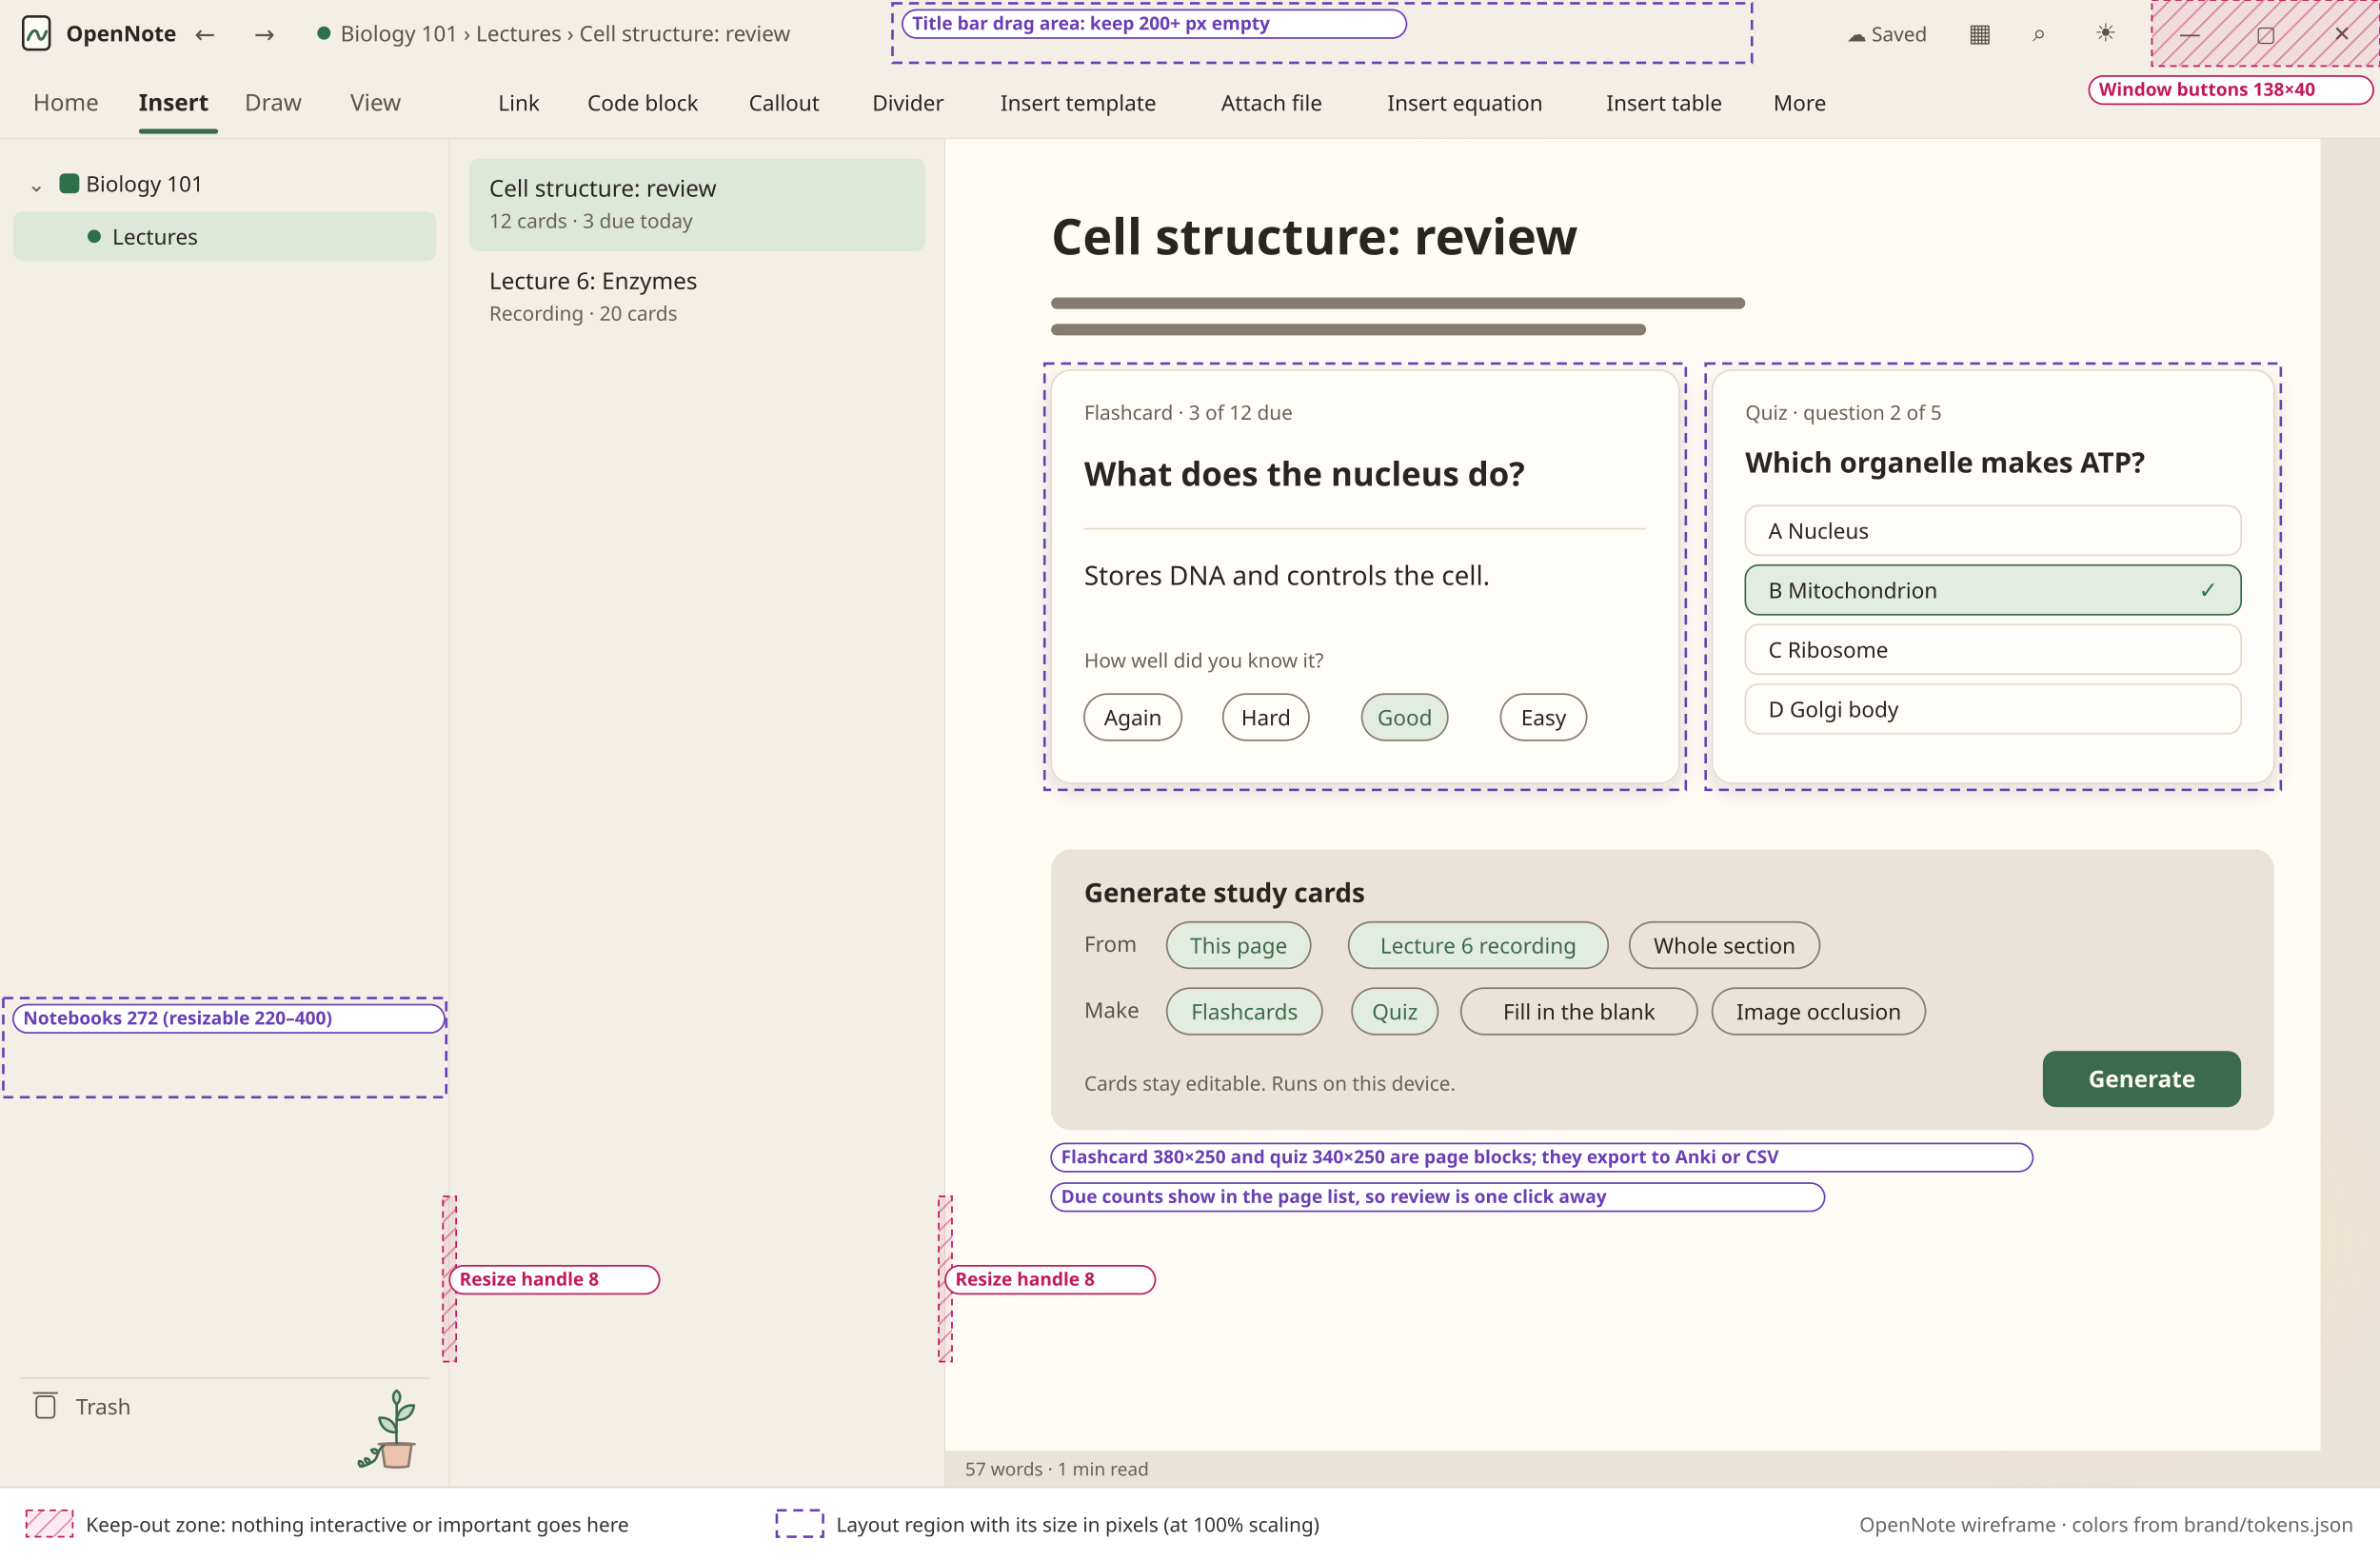
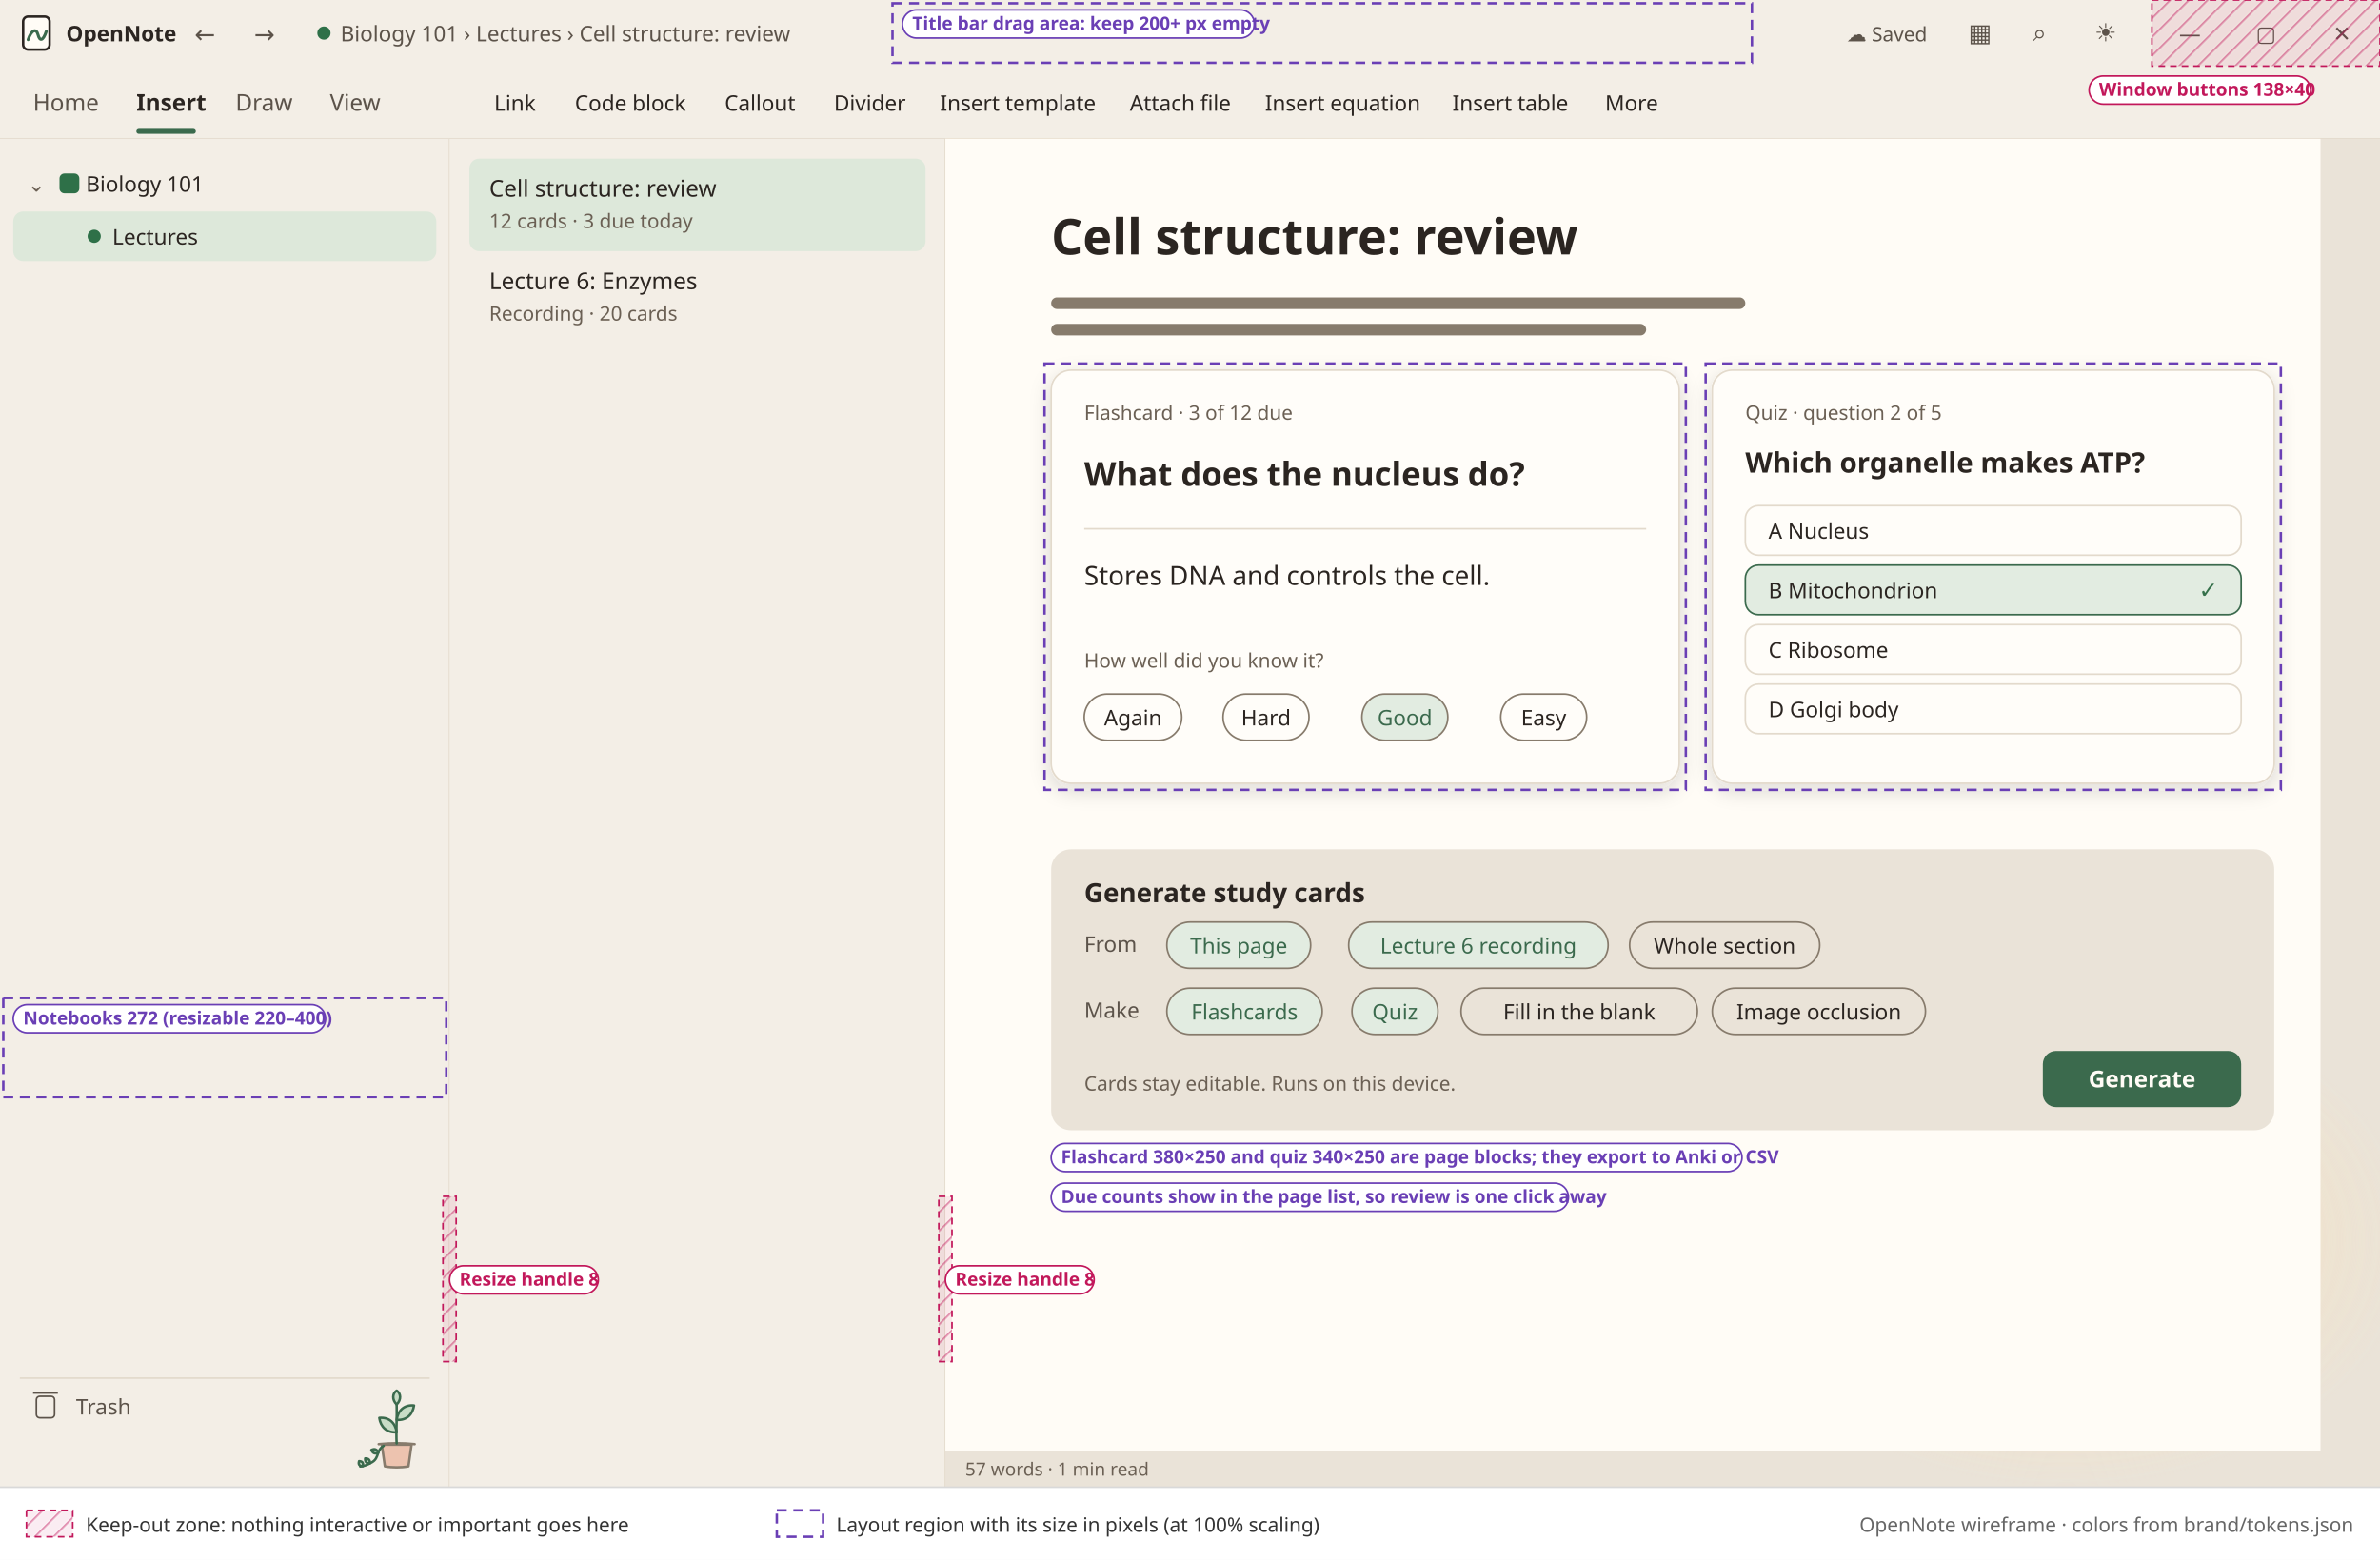
<svg xmlns="http://www.w3.org/2000/svg" viewBox="0 0 1440 944" width="1440" height="944" role="img">
  <defs>
    <pattern id="hatch" width="8" height="8" patternUnits="userSpaceOnUse" patternTransform="rotate(45)">
      <rect width="8" height="8" fill="#C2185B" fill-opacity="0.08" />
      <line x1="0" y1="0" x2="0" y2="8" stroke="#C2185B" stroke-opacity="0.45" stroke-width="2" />
    </pattern>
    <filter id="shadow" x="-10%" y="-10%" width="120%" height="130%">
      <feDropShadow dx="0" dy="4" stdDeviation="6" flood-color="#2B2521" flood-opacity="0.16" />
    </filter>
  </defs>
  <rect x="0" y="0" width="1440" height="900" rx="0" fill="#F3EEE6" />
  <rect x="0" y="0" width="1440" height="40" rx="0" fill="#F3EEE6" />
  <rect x="14" y="10" width="16" height="20" rx="3" fill="#FFFCF6" stroke="#2B2521" stroke-width="1.5" />
  <path d="M17 24c2-6 5-7 6-3s3 4 5-2" fill="none" stroke-linecap="round" stroke-linejoin="round" stroke="#3B6A4D" stroke-width="1.8" />
  <text x="40" y="25" font-size="13" font-weight="600" fill="#2B2521" text-anchor="start" font-family="'Atkinson Hyperlegible Next', 'Segoe UI', system-ui, sans-serif">OpenNote</text>
  <text x="124" y="26" font-size="15" font-weight="400" fill="#5C534A" text-anchor="middle" font-family="'Atkinson Hyperlegible Next', 'Segoe UI', system-ui, sans-serif">←</text>
  <text x="160" y="26" font-size="15" font-weight="400" fill="#5C534A" text-anchor="middle" font-family="'Atkinson Hyperlegible Next', 'Segoe UI', system-ui, sans-serif">→</text>
  <circle cx="196" cy="20" r="4" fill="#2E7048" />
  <text x="206" y="25" font-size="13" font-weight="400" fill="#5C534A" text-anchor="start" font-family="'Atkinson Hyperlegible Next', 'Segoe UI', system-ui, sans-serif">Biology 101  ›  Lectures  ›  Cell structure: review</text>
  <text x="1166" y="25" font-size="12" font-weight="400" fill="#5C534A" text-anchor="end" font-family="'Atkinson Hyperlegible Next', 'Segoe UI', system-ui, sans-serif">☁ Saved</text>
  <text x="1198" y="25" font-size="15" font-weight="400" fill="#5C534A" text-anchor="middle" font-family="'Atkinson Hyperlegible Next', 'Segoe UI', system-ui, sans-serif">▦</text>
  <text x="1234" y="25" font-size="15" font-weight="400" fill="#5C534A" text-anchor="middle" font-family="'Atkinson Hyperlegible Next', 'Segoe UI', system-ui, sans-serif">⌕</text>
  <text x="1274" y="25" font-size="15" font-weight="400" fill="#5C534A" text-anchor="middle" font-family="'Atkinson Hyperlegible Next', 'Segoe UI', system-ui, sans-serif">☀</text>
  <text x="1325" y="25" font-size="13" font-weight="400" fill="#5C534A" text-anchor="middle" font-family="'Atkinson Hyperlegible Next', 'Segoe UI', system-ui, sans-serif">—</text>
  <text x="1371" y="25" font-size="13" font-weight="400" fill="#5C534A" text-anchor="middle" font-family="'Atkinson Hyperlegible Next', 'Segoe UI', system-ui, sans-serif">▢</text>
  <text x="1417" y="25" font-size="13" font-weight="400" fill="#5C534A" text-anchor="middle" font-family="'Atkinson Hyperlegible Next', 'Segoe UI', system-ui, sans-serif">✕</text>
  <rect x="0" y="40" width="1440" height="44" rx="0" fill="#F3EEE6" />
  <line x1="0" y1="84" x2="1440" y2="84" stroke="#E3DACC" />
  <text x="20" y="67" font-size="14" font-weight="400" fill="#5C534A" text-anchor="start" font-family="'Atkinson Hyperlegible Next', 'Segoe UI', system-ui, sans-serif">Home</text>
-   <text x="84" y="67" font-size="14" font-weight="600" fill="#2B2521" text-anchor="start" font-family="'Atkinson Hyperlegible Next', 'Segoe UI', system-ui, sans-serif">Insert</text>
-   <rect x="84" y="78" width="48" height="3" rx="1.5" fill="#3B6A4D" />
-   <text x="148" y="67" font-size="14" font-weight="400" fill="#5C534A" text-anchor="start" font-family="'Atkinson Hyperlegible Next', 'Segoe UI', system-ui, sans-serif">Draw</text>
-   <text x="212" y="67" font-size="14" font-weight="400" fill="#5C534A" text-anchor="start" font-family="'Atkinson Hyperlegible Next', 'Segoe UI', system-ui, sans-serif">View</text>
-   <g data-fit="6" data-center="both">
-     <rect x="290" y="48" width="48" height="28" rx="8" fill="none" />
-     <text x="314" y="67" font-size="13" font-weight="400" fill="#2B2521" text-anchor="middle" font-family="'Atkinson Hyperlegible Next', 'Segoe UI', system-ui, sans-serif">Link</text>
-   </g>
-   <g data-fit="6" data-center="both">
-     <rect x="344" y="48" width="90" height="28" rx="8" fill="none" />
-     <text x="389" y="67" font-size="13" font-weight="400" fill="#2B2521" text-anchor="middle" font-family="'Atkinson Hyperlegible Next', 'Segoe UI', system-ui, sans-serif">Code block</text>
-   </g>
-   <g data-fit="6" data-center="both">
-     <rect x="440" y="48" width="69" height="28" rx="8" fill="none" />
-     <text x="474.5" y="67" font-size="13" font-weight="400" fill="#2B2521" text-anchor="middle" font-family="'Atkinson Hyperlegible Next', 'Segoe UI', system-ui, sans-serif">Callout</text>
-   </g>
-   <g data-fit="6" data-center="both">
-     <rect x="515" y="48" width="69" height="28" rx="8" fill="none" />
-     <text x="549.5" y="67" font-size="13" font-weight="400" fill="#2B2521" text-anchor="middle" font-family="'Atkinson Hyperlegible Next', 'Segoe UI', system-ui, sans-serif">Divider</text>
-   </g>
-   <g data-fit="6" data-center="both">
-     <rect x="590" y="48" width="125" height="28" rx="8" fill="none" />
-     <text x="652.5" y="67" font-size="13" font-weight="400" fill="#2B2521" text-anchor="middle" font-family="'Atkinson Hyperlegible Next', 'Segoe UI', system-ui, sans-serif">Insert template</text>
-   </g>
-   <g data-fit="6" data-center="both">
-     <rect x="721" y="48" width="97" height="28" rx="8" fill="none" />
-     <text x="769.5" y="67" font-size="13" font-weight="400" fill="#2B2521" text-anchor="middle" font-family="'Atkinson Hyperlegible Next', 'Segoe UI', system-ui, sans-serif">Attach file</text>
-   </g>
-   <g data-fit="6" data-center="both">
-     <rect x="824" y="48" width="125" height="28" rx="8" fill="none" />
-     <text x="886.5" y="67" font-size="13" font-weight="400" fill="#2B2521" text-anchor="middle" font-family="'Atkinson Hyperlegible Next', 'Segoe UI', system-ui, sans-serif">Insert equation</text>
-   </g>
-   <g data-fit="6" data-center="both">
-     <rect x="955" y="48" width="104" height="28" rx="8" fill="none" />
-     <text x="1007" y="67" font-size="13" font-weight="400" fill="#2B2521" text-anchor="middle" font-family="'Atkinson Hyperlegible Next', 'Segoe UI', system-ui, sans-serif">Insert table</text>
-   </g>
-   <g data-fit="6" data-center="both">
-     <rect x="1065" y="48" width="48" height="28" rx="8" fill="none" />
-     <text x="1089" y="67" font-size="13" font-weight="400" fill="#2B2521" text-anchor="middle" font-family="'Atkinson Hyperlegible Next', 'Segoe UI', system-ui, sans-serif">More</text>
+   <text x="82.5" y="67" font-size="14" font-weight="600" fill="#2B2521" text-anchor="start" font-family="'Atkinson Hyperlegible Next', 'Segoe UI', system-ui, sans-serif">Insert</text>
+   <rect x="82.5" y="78" width="36" height="3" rx="1.5" fill="#3B6A4D" />
+   <text x="142.5" y="67" font-size="14" font-weight="400" fill="#5C534A" text-anchor="start" font-family="'Atkinson Hyperlegible Next', 'Segoe UI', system-ui, sans-serif">Draw</text>
+   <text x="199.6" y="67" font-size="14" font-weight="400" fill="#5C534A" text-anchor="start" font-family="'Atkinson Hyperlegible Next', 'Segoe UI', system-ui, sans-serif">View</text>
+   <g data-fit="6" data-center="both">
+     <rect x="290" y="48" width="43.1" height="28" rx="8" fill="none" />
+     <text x="311.55" y="67" font-size="13" font-weight="400" fill="#2B2521" text-anchor="middle" font-family="'Atkinson Hyperlegible Next', 'Segoe UI', system-ui, sans-serif">Link</text>
+   </g>
+   <g data-fit="6" data-center="both">
+     <rect x="339.1" y="48" width="84.6" height="28" rx="8" fill="none" />
+     <text x="381.4" y="67" font-size="13" font-weight="400" fill="#2B2521" text-anchor="middle" font-family="'Atkinson Hyperlegible Next', 'Segoe UI', system-ui, sans-serif">Code block</text>
+   </g>
+   <g data-fit="6" data-center="both">
+     <rect x="429.7" y="48" width="60.3" height="28" rx="8" fill="none" />
+     <text x="459.85" y="67" font-size="13" font-weight="400" fill="#2B2521" text-anchor="middle" font-family="'Atkinson Hyperlegible Next', 'Segoe UI', system-ui, sans-serif">Callout</text>
+   </g>
+   <g data-fit="6" data-center="both">
+     <rect x="496" y="48" width="60.6" height="28" rx="8" fill="none" />
+     <text x="526.3" y="67" font-size="13" font-weight="400" fill="#2B2521" text-anchor="middle" font-family="'Atkinson Hyperlegible Next', 'Segoe UI', system-ui, sans-serif">Divider</text>
+   </g>
+   <g data-fit="6" data-center="both">
+     <rect x="562.6" y="48" width="106.6" height="28" rx="8" fill="none" />
+     <text x="615.9" y="67" font-size="13" font-weight="400" fill="#2B2521" text-anchor="middle" font-family="'Atkinson Hyperlegible Next', 'Segoe UI', system-ui, sans-serif">Insert template</text>
+   </g>
+   <g data-fit="6" data-center="both">
+     <rect x="675.2" y="48" width="77.9" height="28" rx="8" fill="none" />
+     <text x="714.15" y="67" font-size="13" font-weight="400" fill="#2B2521" text-anchor="middle" font-family="'Atkinson Hyperlegible Next', 'Segoe UI', system-ui, sans-serif">Attach file</text>
+   </g>
+   <g data-fit="6" data-center="both">
+     <rect x="759.1" y="48" width="106.6" height="28" rx="8" fill="none" />
+     <text x="812.4" y="67" font-size="13" font-weight="400" fill="#2B2521" text-anchor="middle" font-family="'Atkinson Hyperlegible Next', 'Segoe UI', system-ui, sans-serif">Insert equation</text>
+   </g>
+   <g data-fit="6" data-center="both">
+     <rect x="871.7" y="48" width="84.2" height="28" rx="8" fill="none" />
+     <text x="913.8" y="67" font-size="13" font-weight="400" fill="#2B2521" text-anchor="middle" font-family="'Atkinson Hyperlegible Next', 'Segoe UI', system-ui, sans-serif">Insert table</text>
+   </g>
+   <g data-fit="6" data-center="both">
+     <rect x="961.9" y="48" width="50.6" height="28" rx="8" fill="none" />
+     <text x="987.2" y="67" font-size="13" font-weight="400" fill="#2B2521" text-anchor="middle" font-family="'Atkinson Hyperlegible Next', 'Segoe UI', system-ui, sans-serif">More</text>
  </g>
  <rect x="0" y="84" width="272" height="816" rx="0" fill="#F3EEE6" />
  <line x1="272" y1="84" x2="272" y2="900" stroke="#E3DACC" />
  <text x="22" y="116" font-size="13" font-weight="400" fill="#6B6054" text-anchor="middle" font-family="'Atkinson Hyperlegible Next', 'Segoe UI', system-ui, sans-serif">⌄</text>
  <rect x="36" y="105" width="12" height="12" rx="3" fill="#2E7048" />
  <text x="52" y="116" font-size="13" font-weight="400" fill="#2B2521" text-anchor="start" font-family="'Atkinson Hyperlegible Next', 'Segoe UI', system-ui, sans-serif">Biology 101</text>
  <rect x="8" y="128" width="256" height="30" rx="6" fill="#DDE8DA" />
  <circle cx="57" cy="143" r="4" fill="#2E7048" />
  <text x="68" y="148" font-size="13" font-weight="400" fill="#2B2521" text-anchor="start" font-family="'Atkinson Hyperlegible Next', 'Segoe UI', system-ui, sans-serif">Lectures</text>
  <line x1="12" y1="834" x2="260" y2="834" stroke="#E3DACC" />
  <rect x="22" y="845" width="11" height="13" rx="2" fill="none" stroke="#5C534A" stroke-width="1" />
  <line x1="20" y1="843" x2="35" y2="843" stroke="#5C534A" />
  <text x="46" y="856" font-size="13" font-weight="400" fill="#5C534A" text-anchor="start" font-family="'Atkinson Hyperlegible Next', 'Segoe UI', system-ui, sans-serif">Trash</text>
  <g data-part="plant-pot" fill="none" stroke="#877B6C" stroke-linecap="round" stroke-linejoin="round">
    <g data-part="plant" transform="translate(216 840.5063) scale(0.75)" stroke-width="2">
      <path d="M20 45H44L41.5 62.5C36 63.6 28 63.6 22.5 62.5Z" fill="#EDC3AF" data-part="pot" />
      <path d="M17.5 44.6C28 43.6 37 43.6 46.5 44.6" />
      <path d="M32 44C31.4 34 32.4 23 32 12" stroke="#3B6A4D" />
      <path d="M21.5 46C15.5 49.5 18 55.6 12.4 59 9 61 6 62.4 2.6 62.6" stroke="#3B6A4D" />
      <path d="M32 35C24 35.6 19 30.6 18 23.4 26 22.6 31 27.6 32 35Z" fill="#C8DCC6" stroke="#3B6A4D" />
      <path d="M32 25C40 25.6 45 20.6 46 13.4 38 12.6 33 17.6 32 25Z" fill="#C8DCC6" stroke="#3B6A4D" />
      <path d="M32 12.6C28 8.6 28.6 3.6 32 1.4 35.4 3.6 36 8.6 32 12.6Z" fill="#C8DCC6" stroke="#3B6A4D" />
      <path d="M17.2 51.4Q15.5 47.4 11.6 49.3Q13.3 53.4 17.2 51.4Z" fill="#C8DCC6" stroke="#3B6A4D" />
      <path d="M10.4 60.1Q10.7 56 6.6 56.1Q6.3 60.2 10.4 60.1Z" fill="#C8DCC6" stroke="#3B6A4D" />
      <path d="M4.6 62.4Q5.8 58.5 1.7 58.3Q0.5 62.2 4.6 62.4Z" fill="#C8DCC6" stroke="#3B6A4D" />
    </g>
  </g>
  <rect x="272" y="84" width="300" height="816" rx="0" fill="#F3EEE6" />
  <line x1="572" y1="84" x2="572" y2="900" stroke="#E3DACC" />
  <rect x="284" y="96" width="276" height="56" rx="6" fill="#DDE8DA" />
  <text x="296" y="119" font-size="14" font-weight="500" fill="#2B2521" text-anchor="start" font-family="'Atkinson Hyperlegible Next', 'Segoe UI', system-ui, sans-serif">Cell structure: review</text>
  <text x="296" y="138" font-size="12" font-weight="400" fill="#6B6054" text-anchor="start" font-family="'Atkinson Hyperlegible Next', 'Segoe UI', system-ui, sans-serif">12 cards · 3 due today</text>
  <text x="296" y="175" font-size="14" font-weight="500" fill="#2B2521" text-anchor="start" font-family="'Atkinson Hyperlegible Next', 'Segoe UI', system-ui, sans-serif">Lecture 6: Enzymes</text>
  <text x="296" y="194" font-size="12" font-weight="400" fill="#6B6054" text-anchor="start" font-family="'Atkinson Hyperlegible Next', 'Segoe UI', system-ui, sans-serif">Recording · 20 cards</text>
  <defs>
    <radialGradient id="ambient9" cx="0" cy="0" r="1" gradientUnits="userSpaceOnUse" gradientTransform="translate(572 84) scale(608 653)">
      <stop offset="0" stop-color="#FFF0D4" />
      <stop offset="1" stop-color="#FFF0D4" stop-opacity="0" />
    </radialGradient>
    <radialGradient id="ambient9p">
      <stop offset="0" stop-color="#FCE4B8" />
      <stop offset="1" stop-color="#FCE4B8" stop-opacity="0" />
    </radialGradient>
  </defs>
  <rect x="572" y="84" width="868" height="816" rx="0" fill="#EAE3D8" />
  <rect x="572" y="84" width="868" height="816" fill="url(#ambient9)" />
  <ellipse cx="1250" cy="750" rx="210" ry="150" fill="url(#ambient9p)" opacity="0.9" />
  <rect x="572" y="84" width="832" height="794" rx="0" fill="#FFFCF6" />
  <text x="584" y="893" font-size="11" font-weight="400" fill="#6B6054" text-anchor="start" font-family="'Atkinson Hyperlegible Next', 'Segoe UI', system-ui, sans-serif">57 words · 1 min read</text>
  <text x="636" y="154" font-size="30" font-weight="600" fill="#2B2521" text-anchor="start" font-family="'Atkinson Hyperlegible Next', 'Segoe UI', system-ui, sans-serif">Cell structure: review</text>
  <rect x="636" y="180" width="420" height="7" rx="3.5" fill="#877B6C" />
  <rect x="636" y="196" width="360" height="7" rx="3.5" fill="#877B6C" />
  <rect x="636" y="224" width="380" height="250" rx="12" fill="#FFFDF9" stroke="#E3DACC" stroke-width="1" filter="url(#shadow)" />
  <text x="656" y="254" font-size="12" font-weight="400" fill="#6B6054" text-anchor="start" font-family="'Atkinson Hyperlegible Next', 'Segoe UI', system-ui, sans-serif">Flashcard · 3 of 12 due</text>
  <text x="656" y="294" font-size="20" font-weight="600" fill="#2B2521" text-anchor="start" font-family="'Atkinson Hyperlegible Next', 'Segoe UI', system-ui, sans-serif">What does the nucleus do?</text>
  <line x1="656" y1="320" x2="996" y2="320" stroke="#E3DACC" />
  <text x="656" y="354" font-size="16" font-weight="400" fill="#2B2521" text-anchor="start" font-family="'Atkinson Hyperlegible Next', 'Segoe UI', system-ui, sans-serif">Stores DNA and controls the cell.</text>
  <text x="656" y="404" font-size="12" font-weight="400" fill="#6B6054" text-anchor="start" font-family="'Atkinson Hyperlegible Next', 'Segoe UI', system-ui, sans-serif">How well did you know it?</text>
  <g data-fit="6" data-center="both">
    <rect x="656" y="420" width="59" height="28" rx="14" fill="none" stroke="#877B6C" stroke-width="1" />
    <text x="685.5" y="439" font-size="13" font-weight="400" fill="#2B2521" text-anchor="middle" font-family="'Atkinson Hyperlegible Next', 'Segoe UI', system-ui, sans-serif">Again</text>
  </g>
  <g data-fit="6" data-center="both">
    <rect x="740" y="420" width="52" height="28" rx="14" fill="none" stroke="#877B6C" stroke-width="1" />
    <text x="766" y="439" font-size="13" font-weight="400" fill="#2B2521" text-anchor="middle" font-family="'Atkinson Hyperlegible Next', 'Segoe UI', system-ui, sans-serif">Hard</text>
  </g>
  <g data-fit="6" data-center="both">
    <rect x="824" y="420" width="52" height="28" rx="14" fill="#E2ECE1" stroke="#877B6C" stroke-width="1" />
    <text x="850" y="439" font-size="13" font-weight="400" fill="#3B6A4D" text-anchor="middle" font-family="'Atkinson Hyperlegible Next', 'Segoe UI', system-ui, sans-serif">Good</text>
  </g>
  <g data-fit="6" data-center="both">
    <rect x="908" y="420" width="52" height="28" rx="14" fill="none" stroke="#877B6C" stroke-width="1" />
    <text x="934" y="439" font-size="13" font-weight="400" fill="#2B2521" text-anchor="middle" font-family="'Atkinson Hyperlegible Next', 'Segoe UI', system-ui, sans-serif">Easy</text>
  </g>
  <rect x="1036" y="224" width="340" height="250" rx="12" fill="#FFFDF9" stroke="#E3DACC" stroke-width="1" filter="url(#shadow)" />
  <text x="1056" y="254" font-size="12" font-weight="400" fill="#6B6054" text-anchor="start" font-family="'Atkinson Hyperlegible Next', 'Segoe UI', system-ui, sans-serif">Quiz · question 2 of 5</text>
  <text x="1056" y="286" font-size="17" font-weight="600" fill="#2B2521" text-anchor="start" font-family="'Atkinson Hyperlegible Next', 'Segoe UI', system-ui, sans-serif">Which organelle makes ATP?</text>
  <rect x="1056" y="306" width="300" height="30" rx="8" fill="none" stroke="#E3DACC" stroke-width="1" />
  <text x="1070" y="326" font-size="13" font-weight="400" fill="#2B2521" text-anchor="start" font-family="'Atkinson Hyperlegible Next', 'Segoe UI', system-ui, sans-serif">A   Nucleus</text>
  <rect x="1056" y="342" width="300" height="30" rx="8" fill="#E2ECE1" stroke="#3B6A4D" stroke-width="1" />
  <text x="1070" y="362" font-size="13" font-weight="400" fill="#2B2521" text-anchor="start" font-family="'Atkinson Hyperlegible Next', 'Segoe UI', system-ui, sans-serif">B   Mitochondrion</text>
  <text x="1342" y="362" font-size="14" font-weight="700" fill="#35704A" text-anchor="end" font-family="'Atkinson Hyperlegible Next', 'Segoe UI', system-ui, sans-serif">✓</text>
  <rect x="1056" y="378" width="300" height="30" rx="8" fill="none" stroke="#E3DACC" stroke-width="1" />
  <text x="1070" y="398" font-size="13" font-weight="400" fill="#2B2521" text-anchor="start" font-family="'Atkinson Hyperlegible Next', 'Segoe UI', system-ui, sans-serif">C   Ribosome</text>
  <rect x="1056" y="414" width="300" height="30" rx="8" fill="none" stroke="#E3DACC" stroke-width="1" />
  <text x="1070" y="434" font-size="13" font-weight="400" fill="#2B2521" text-anchor="start" font-family="'Atkinson Hyperlegible Next', 'Segoe UI', system-ui, sans-serif">D   Golgi body</text>
  <rect x="636" y="514" width="740" height="170" rx="12" fill="#EAE3D8" />
  <text x="656" y="546" font-size="16" font-weight="600" fill="#2B2521" text-anchor="start" font-family="'Atkinson Hyperlegible Next', 'Segoe UI', system-ui, sans-serif">Generate study cards</text>
  <text x="656" y="576" font-size="13" font-weight="400" fill="#5C534A" text-anchor="start" font-family="'Atkinson Hyperlegible Next', 'Segoe UI', system-ui, sans-serif">From</text>
  <g data-fit="6" data-center="both">
    <rect x="706" y="558" width="87" height="28" rx="14" fill="#E2ECE1" stroke="#877B6C" stroke-width="1" />
    <text x="749.5" y="577" font-size="13" font-weight="400" fill="#3B6A4D" text-anchor="middle" font-family="'Atkinson Hyperlegible Next', 'Segoe UI', system-ui, sans-serif">This page</text>
  </g>
  <g data-fit="6" data-center="both">
    <rect x="816" y="558" width="157" height="28" rx="14" fill="#E2ECE1" stroke="#877B6C" stroke-width="1" />
    <text x="894.5" y="577" font-size="13" font-weight="400" fill="#3B6A4D" text-anchor="middle" font-family="'Atkinson Hyperlegible Next', 'Segoe UI', system-ui, sans-serif">Lecture 6 recording</text>
  </g>
  <g data-fit="6" data-center="both">
    <rect x="986" y="558" width="115" height="28" rx="14" fill="none" stroke="#877B6C" stroke-width="1" />
    <text x="1043.5" y="577" font-size="13" font-weight="400" fill="#2B2521" text-anchor="middle" font-family="'Atkinson Hyperlegible Next', 'Segoe UI', system-ui, sans-serif">Whole section</text>
  </g>
  <text x="656" y="616" font-size="13" font-weight="400" fill="#5C534A" text-anchor="start" font-family="'Atkinson Hyperlegible Next', 'Segoe UI', system-ui, sans-serif">Make</text>
  <g data-fit="6" data-center="both">
    <rect x="706" y="598" width="94" height="28" rx="14" fill="#E2ECE1" stroke="#877B6C" stroke-width="1" />
    <text x="753" y="617" font-size="13" font-weight="400" fill="#3B6A4D" text-anchor="middle" font-family="'Atkinson Hyperlegible Next', 'Segoe UI', system-ui, sans-serif">Flashcards</text>
  </g>
  <g data-fit="6" data-center="both">
    <rect x="818" y="598" width="52" height="28" rx="14" fill="#E2ECE1" stroke="#877B6C" stroke-width="1" />
    <text x="844" y="617" font-size="13" font-weight="400" fill="#3B6A4D" text-anchor="middle" font-family="'Atkinson Hyperlegible Next', 'Segoe UI', system-ui, sans-serif">Quiz</text>
  </g>
  <g data-fit="6" data-center="both">
    <rect x="884" y="598" width="143" height="28" rx="14" fill="none" stroke="#877B6C" stroke-width="1" />
    <text x="955.5" y="617" font-size="13" font-weight="400" fill="#2B2521" text-anchor="middle" font-family="'Atkinson Hyperlegible Next', 'Segoe UI', system-ui, sans-serif">Fill in the blank</text>
  </g>
  <g data-fit="6" data-center="both">
    <rect x="1036" y="598" width="129" height="28" rx="14" fill="none" stroke="#877B6C" stroke-width="1" />
    <text x="1100.5" y="617" font-size="13" font-weight="400" fill="#2B2521" text-anchor="middle" font-family="'Atkinson Hyperlegible Next', 'Segoe UI', system-ui, sans-serif">Image occlusion</text>
  </g>
  <text x="656" y="660" font-size="12" font-weight="400" fill="#6B6054" text-anchor="start" font-family="'Atkinson Hyperlegible Next', 'Segoe UI', system-ui, sans-serif">Cards stay editable. Runs on this device.</text>
  <rect x="1236" y="636" width="120" height="34" rx="8" fill="#3B6A4D" />
  <text x="1296" y="658" font-size="14" font-weight="600" fill="#FFFCF6" text-anchor="middle" font-family="'Atkinson Hyperlegible Next', 'Segoe UI', system-ui, sans-serif">Generate</text>
  <g pointer-events="none">
    <rect x="1302" y="0" width="138" height="40" rx="0" fill="url(#hatch)" stroke="#C2185B" stroke-width="1" stroke-dasharray="4 3" />
  </g>
  <g data-fit="4" pointer-events="none">
-     <rect x="1264" y="46" width="172" height="17" rx="8.5" fill="#FFFFFF" stroke="#C2185B" stroke-width="1" />
+     <rect x="1264" y="46" width="134" height="17" rx="8.5" fill="#FFFFFF" stroke="#C2185B" stroke-width="1" />
    <text x="1270" y="58" font-size="11" font-weight="600" fill="#C2185B" text-anchor="start" font-family="'Atkinson Hyperlegible Next', 'Segoe UI', system-ui, sans-serif">Window buttons 138×40</text>
  </g>
  <g pointer-events="none">
    <rect x="540" y="2" width="520" height="36" rx="0" fill="none" stroke="#6A3FB5" stroke-width="1.5" stroke-dasharray="6 4" />
  </g>
  <g data-fit="4" pointer-events="none">
-     <rect x="546" y="6" width="305" height="17" rx="8.5" fill="#FFFFFF" stroke="#6A3FB5" stroke-width="1" />
+     <rect x="546" y="6" width="213" height="17" rx="8.5" fill="#FFFFFF" stroke="#6A3FB5" stroke-width="1" />
    <text x="552" y="18" font-size="11" font-weight="600" fill="#6A3FB5" text-anchor="start" font-family="'Atkinson Hyperlegible Next', 'Segoe UI', system-ui, sans-serif">Title bar drag area: keep 200+ px empty</text>
  </g>
  <g pointer-events="none">
    <rect x="2" y="604" width="268" height="60" rx="0" fill="none" stroke="#6A3FB5" stroke-width="1.5" stroke-dasharray="6 4" />
  </g>
  <g data-fit="4" pointer-events="none">
-     <rect x="8" y="608" width="261" height="17" rx="8.5" fill="#FFFFFF" stroke="#6A3FB5" stroke-width="1" />
+     <rect x="8" y="608" width="189" height="17" rx="8.5" fill="#FFFFFF" stroke="#6A3FB5" stroke-width="1" />
    <text x="14" y="620" font-size="11" font-weight="600" fill="#6A3FB5" text-anchor="start" font-family="'Atkinson Hyperlegible Next', 'Segoe UI', system-ui, sans-serif">Notebooks 272 (resizable 220–400)</text>
  </g>
  <g pointer-events="none">
    <rect x="268" y="724" width="8" height="100" rx="0" fill="url(#hatch)" stroke="#C2185B" stroke-width="1" stroke-dasharray="4 3" />
  </g>
  <g data-fit="4" pointer-events="none">
-     <rect x="272" y="766" width="127" height="17" rx="8.5" fill="#FFFFFF" stroke="#C2185B" stroke-width="1" />
+     <rect x="272" y="766" width="90" height="17" rx="8.5" fill="#FFFFFF" stroke="#C2185B" stroke-width="1" />
    <text x="278" y="778" font-size="11" font-weight="600" fill="#C2185B" text-anchor="start" font-family="'Atkinson Hyperlegible Next', 'Segoe UI', system-ui, sans-serif">Resize handle 8</text>
  </g>
  <g pointer-events="none">
    <rect x="568" y="724" width="8" height="100" rx="0" fill="url(#hatch)" stroke="#C2185B" stroke-width="1" stroke-dasharray="4 3" />
  </g>
  <g data-fit="4" pointer-events="none">
-     <rect x="572" y="766" width="127" height="17" rx="8.5" fill="#FFFFFF" stroke="#C2185B" stroke-width="1" />
+     <rect x="572" y="766" width="90" height="17" rx="8.5" fill="#FFFFFF" stroke="#C2185B" stroke-width="1" />
    <text x="578" y="778" font-size="11" font-weight="600" fill="#C2185B" text-anchor="start" font-family="'Atkinson Hyperlegible Next', 'Segoe UI', system-ui, sans-serif">Resize handle 8</text>
  </g>
  <g pointer-events="none">
    <rect x="632" y="220" width="388" height="258" rx="0" fill="none" stroke="#6A3FB5" stroke-width="1.5" stroke-dasharray="6 4" />
  </g>
  <g pointer-events="none">
    <rect x="1032" y="220" width="348" height="258" rx="0" fill="none" stroke="#6A3FB5" stroke-width="1.5" stroke-dasharray="6 4" />
  </g>
  <g data-fit="4" pointer-events="none">
-     <rect x="636" y="692" width="594" height="17" rx="8.5" fill="#FFFFFF" stroke="#6A3FB5" stroke-width="1" />
+     <rect x="636" y="692" width="418" height="17" rx="8.5" fill="#FFFFFF" stroke="#6A3FB5" stroke-width="1" />
    <text x="642" y="704" font-size="11" font-weight="600" fill="#6A3FB5" text-anchor="start" font-family="'Atkinson Hyperlegible Next', 'Segoe UI', system-ui, sans-serif">Flashcard 380×250 and quiz 340×250 are page blocks; they export to Anki or CSV</text>
  </g>
  <g data-fit="4" pointer-events="none">
-     <rect x="636" y="716" width="468" height="17" rx="8.5" fill="#FFFFFF" stroke="#6A3FB5" stroke-width="1" />
+     <rect x="636" y="716" width="313" height="17" rx="8.5" fill="#FFFFFF" stroke="#6A3FB5" stroke-width="1" />
    <text x="642" y="728" font-size="11" font-weight="600" fill="#6A3FB5" text-anchor="start" font-family="'Atkinson Hyperlegible Next', 'Segoe UI', system-ui, sans-serif">Due counts show in the page list, so review is one click away</text>
  </g>
  <rect x="0" y="900" width="1440" height="44" rx="0" fill="#FFFFFF" />
  <line x1="0" y1="900" x2="1440" y2="900" stroke="#D9D9D9" />
  <rect x="16" y="914" width="28" height="16" rx="0" fill="url(#hatch)" stroke="#C2185B" stroke-width="1" stroke-dasharray="4 3" />
  <text x="52" y="927" font-size="12" font-weight="400" fill="#333" text-anchor="start" font-family="'Atkinson Hyperlegible Next', 'Segoe UI', system-ui, sans-serif">Keep-out zone: nothing interactive or important goes here</text>
  <rect x="470" y="914" width="28" height="16" rx="0" fill="none" stroke="#6A3FB5" stroke-width="1.5" stroke-dasharray="6 4" />
  <text x="506" y="927" font-size="12" font-weight="400" fill="#333" text-anchor="start" font-family="'Atkinson Hyperlegible Next', 'Segoe UI', system-ui, sans-serif">Layout region with its size in pixels (at 100% scaling)</text>
  <text x="1424" y="927" font-size="12" font-weight="400" fill="#666" text-anchor="end" font-family="'Atkinson Hyperlegible Next', 'Segoe UI', system-ui, sans-serif">OpenNote wireframe · colors from brand/tokens.json</text>
</svg>
